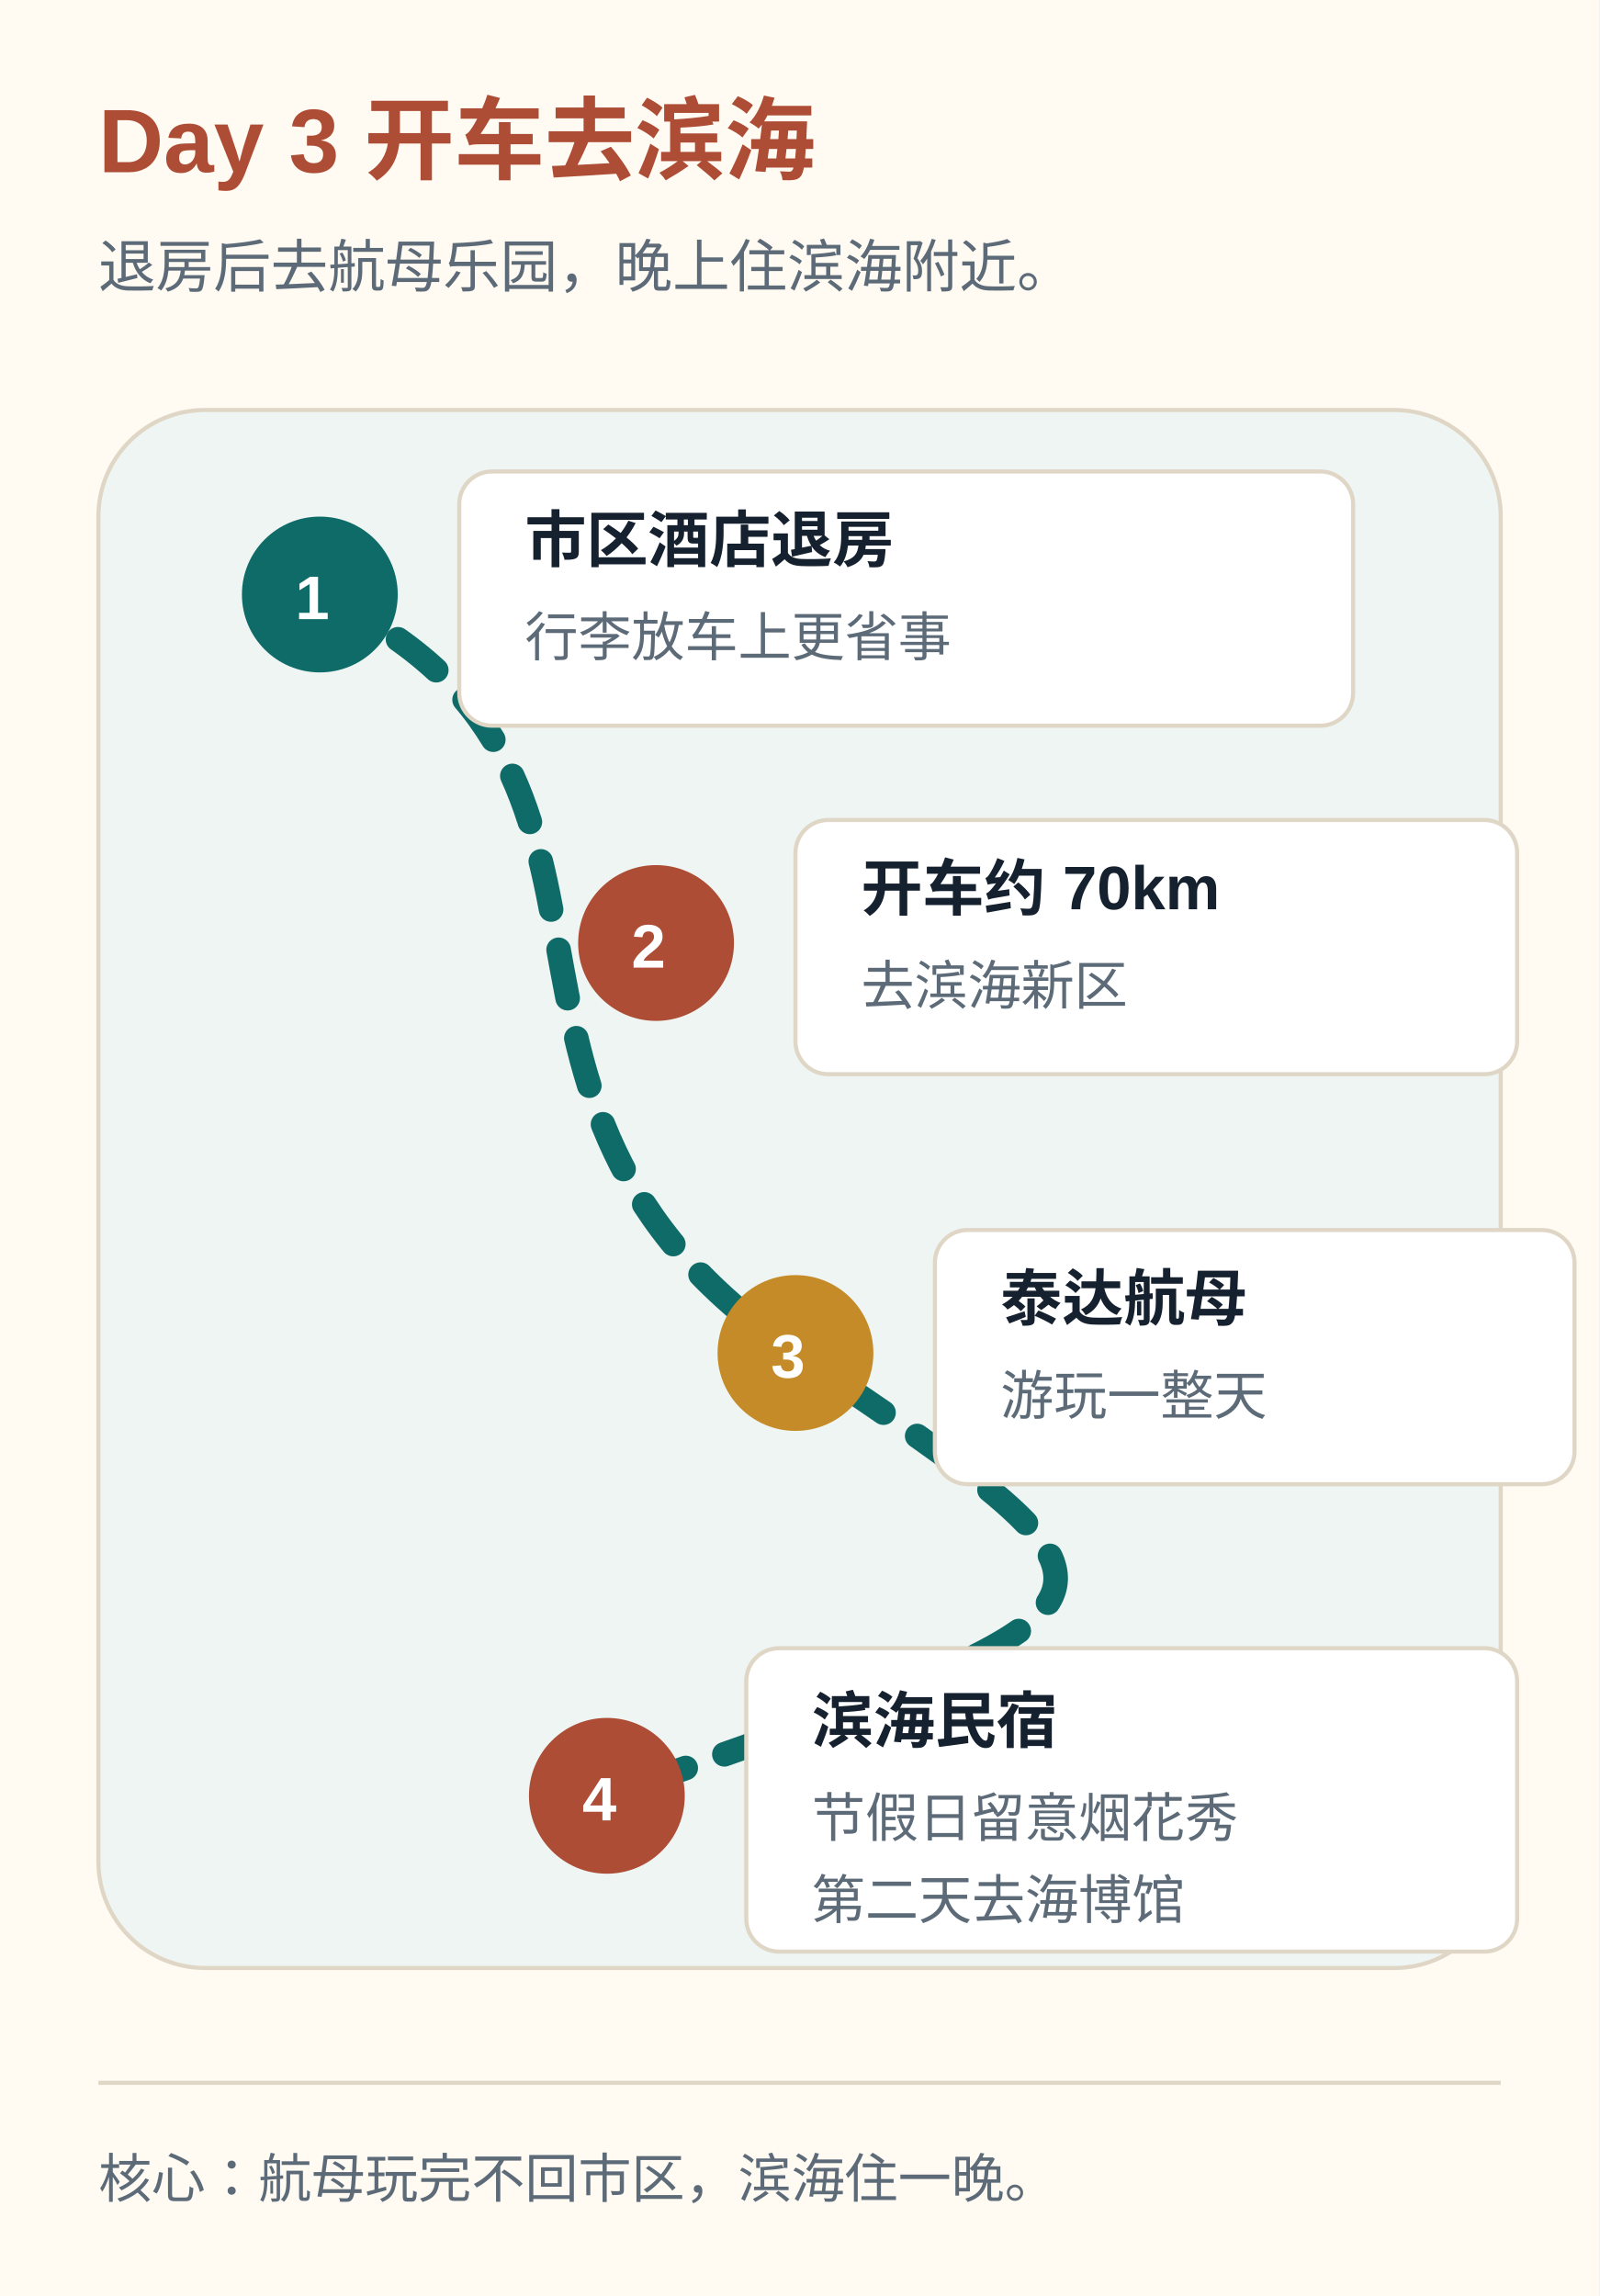
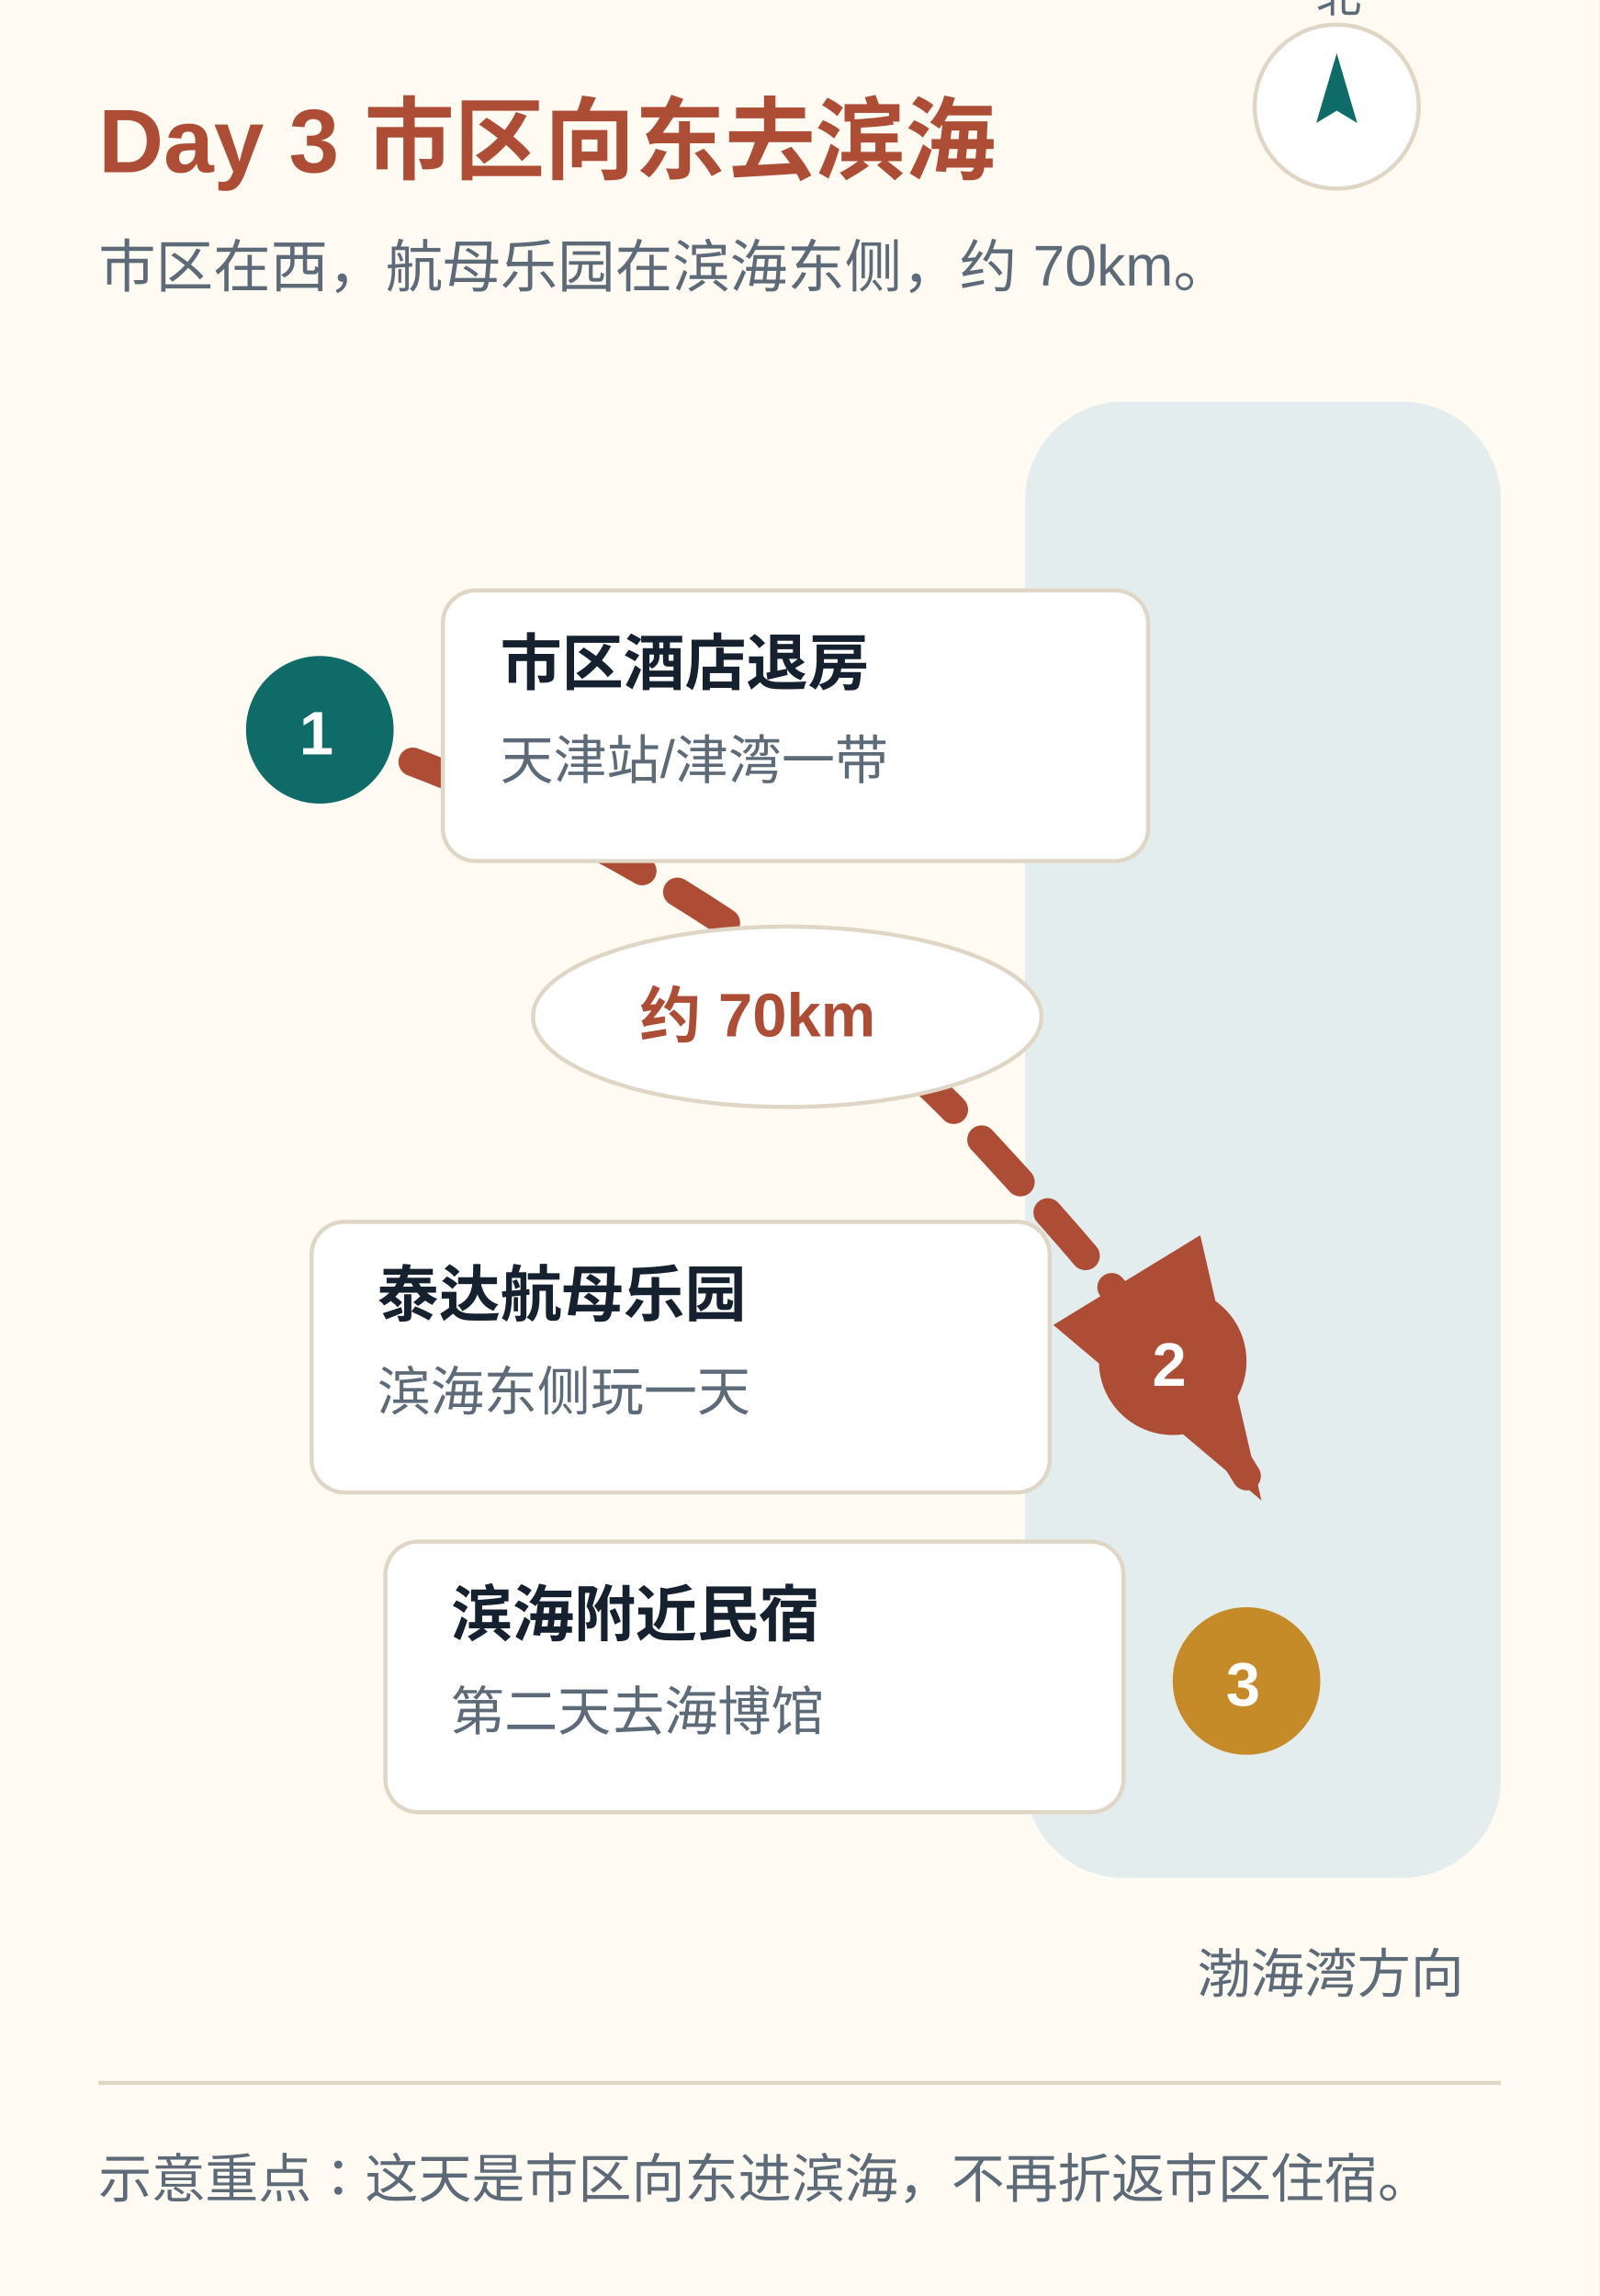
<svg xmlns="http://www.w3.org/2000/svg" viewBox="0 0 390 560" role="img" aria-labelledby="title desc">
  <rect width="390" height="560" fill="#fffaf2" />
-   <rect x="24" y="100" width="342" height="380" rx="26" fill="#eef5f3" stroke="#dfd6c6" />
-   <path d="M78 145 C170 188 102 268 194 330 S284 390 148 438" fill="none" stroke="#0e6b68" stroke-width="6" stroke-linecap="round" stroke-dasharray="12 10" />
+   <defs>
+     <marker id="arrow" markerWidth="10" markerHeight="10" refX="8" refY="3" orient="auto" markerUnits="strokeWidth">
+       <path d="M0,0 L0,6 L9,3 z" fill="#ad4d35" />
+     </marker>
+   </defs>
+   <rect x="250" y="98" width="116" height="360" rx="24" fill="#d7e8ea" opacity=".68" />
+   <text x="292" y="486" fill="#5d6b78" font-family="PingFang SC, Microsoft YaHei, Arial, sans-serif" font-size="13">渤海湾方向</text>
  <g font-family="PingFang SC, Microsoft YaHei, Arial, sans-serif">
-     <text x="24" y="42" fill="#ad4d35" font-size="22" font-weight="700">Day 3 开车去滨海</text>
-     <text x="24" y="70" fill="#5d6b78" font-size="14">退房后去航母乐园，晚上住滨海附近。</text>
+     <text x="24" y="42" fill="#ad4d35" font-size="22" font-weight="700">Day 3 市区向东去滨海</text>
+     <text x="24" y="70" fill="#5d6b78" font-size="14">市区在西，航母乐园在滨海东侧，约 70km。</text>
+     <g transform="translate(326 26)">
+       <circle r="20" fill="#fff" stroke="#dfd6c6" />
+       <path d="M0 -13 L5 4 L0 1 L-5 4 Z" fill="#0e6b68" />
+       <text x="-5" y="-23" fill="#5d6b78" font-size="11">北</text>
+     </g>
  </g>
+   <path d="M78 178 C136 196 190 228 232 270 C258 298 282 324 304 360" fill="none" stroke="#ad4d35" stroke-width="7" stroke-linecap="round" stroke-linejoin="round" stroke-dasharray="14 10" marker-end="url(#arrow)" />
  <g font-family="PingFang SC, Microsoft YaHei, Arial, sans-serif" font-size="15">
-     <g transform="translate(78 145)">
-       <circle r="19" fill="#0e6b68" />
-       <text x="-6" y="6" fill="#fff" font-weight="700">1</text>
-       <rect x="34" y="-30" width="218" height="62" rx="8" fill="#fff" stroke="#dfd6c6" />
-       <text x="50" y="-8" fill="#16212f" font-weight="700">市区酒店退房</text>
-       <text x="50" y="15" fill="#5d6b78" font-size="13">行李放车上更省事</text>
+     <g transform="translate(78 178)">
+       <circle r="18" fill="#0e6b68" />
+       <text x="-5" y="6" fill="#fff" font-weight="700">1</text>
+       <rect x="30" y="-34" width="172" height="66" rx="8" fill="#fff" stroke="#dfd6c6" />
+       <text x="44" y="-11" fill="#16212f" font-weight="700">市区酒店退房</text>
+       <text x="44" y="12" fill="#5d6b78" font-size="13">天津站/津湾一带</text>
    </g>
-     <g transform="translate(160 230)">
-       <circle r="19" fill="#ad4d35" />
-       <text x="-6" y="6" fill="#fff" font-weight="700">2</text>
-       <rect x="34" y="-30" width="176" height="62" rx="8" fill="#fff" stroke="#dfd6c6" />
-       <text x="50" y="-8" fill="#16212f" font-weight="700">开车约 70km</text>
-       <text x="50" y="15" fill="#5d6b78" font-size="13">去滨海新区</text>
+     <g transform="translate(192 248)">
+       <rect x="-62" y="-22" width="124" height="44" rx="999" fill="#fff" stroke="#dfd6c6" />
+       <text x="-36" y="5" fill="#ad4d35" font-weight="700">约 70km</text>
    </g>
-     <g transform="translate(194 330)">
-       <circle r="19" fill="#c58b28" />
-       <text x="-6" y="6" fill="#fff" font-weight="700">3</text>
-       <rect x="34" y="-30" width="156" height="62" rx="8" fill="#fff" stroke="#dfd6c6" />
-       <text x="50" y="-8" fill="#16212f" font-weight="700">泰达航母</text>
-       <text x="50" y="15" fill="#5d6b78" font-size="13">游玩一整天</text>
+     <g transform="translate(286 332)">
+       <circle r="18" fill="#ad4d35" />
+       <text x="-5" y="6" fill="#fff" font-weight="700">2</text>
+       <rect x="-210" y="-34" width="180" height="66" rx="8" fill="#fff" stroke="#dfd6c6" />
+       <text x="-194" y="-11" fill="#16212f" font-weight="700">泰达航母乐园</text>
+       <text x="-194" y="12" fill="#5d6b78" font-size="13">滨海东侧玩一天</text>
    </g>
-     <g transform="translate(148 438)">
-       <circle r="19" fill="#ad4d35" />
-       <text x="-6" y="6" fill="#fff" font-weight="700">4</text>
-       <rect x="34" y="-36" width="188" height="74" rx="8" fill="#fff" stroke="#dfd6c6" />
-       <text x="50" y="-13" fill="#16212f" font-weight="700">滨海民宿</text>
-       <text x="50" y="10" fill="#5d6b78" font-size="13">节假日留意烟花秀</text>
-       <text x="50" y="30" fill="#5d6b78" font-size="13">第二天去海博馆</text>
+     <g transform="translate(304 410)">
+       <circle r="18" fill="#c58b28" />
+       <text x="-5" y="6" fill="#fff" font-weight="700">3</text>
+       <rect x="-210" y="-34" width="180" height="66" rx="8" fill="#fff" stroke="#dfd6c6" />
+       <text x="-194" y="-11" fill="#16212f" font-weight="700">滨海附近民宿</text>
+       <text x="-194" y="12" fill="#5d6b78" font-size="13">第二天去海博馆</text>
    </g>
  </g>
  <path d="M24 508 H366" stroke="#dfd6c6" />
-   <text x="24" y="536" fill="#5d6b78" font-family="PingFang SC, Microsoft YaHei, Arial, sans-serif" font-size="13">核心：航母玩完不回市区，滨海住一晚。</text>
+   <text x="24" y="536" fill="#5d6b78" font-family="PingFang SC, Microsoft YaHei, Arial, sans-serif" font-size="13">示意重点：这天是市区向东进滨海，不再折返市区住宿。</text>
</svg>
